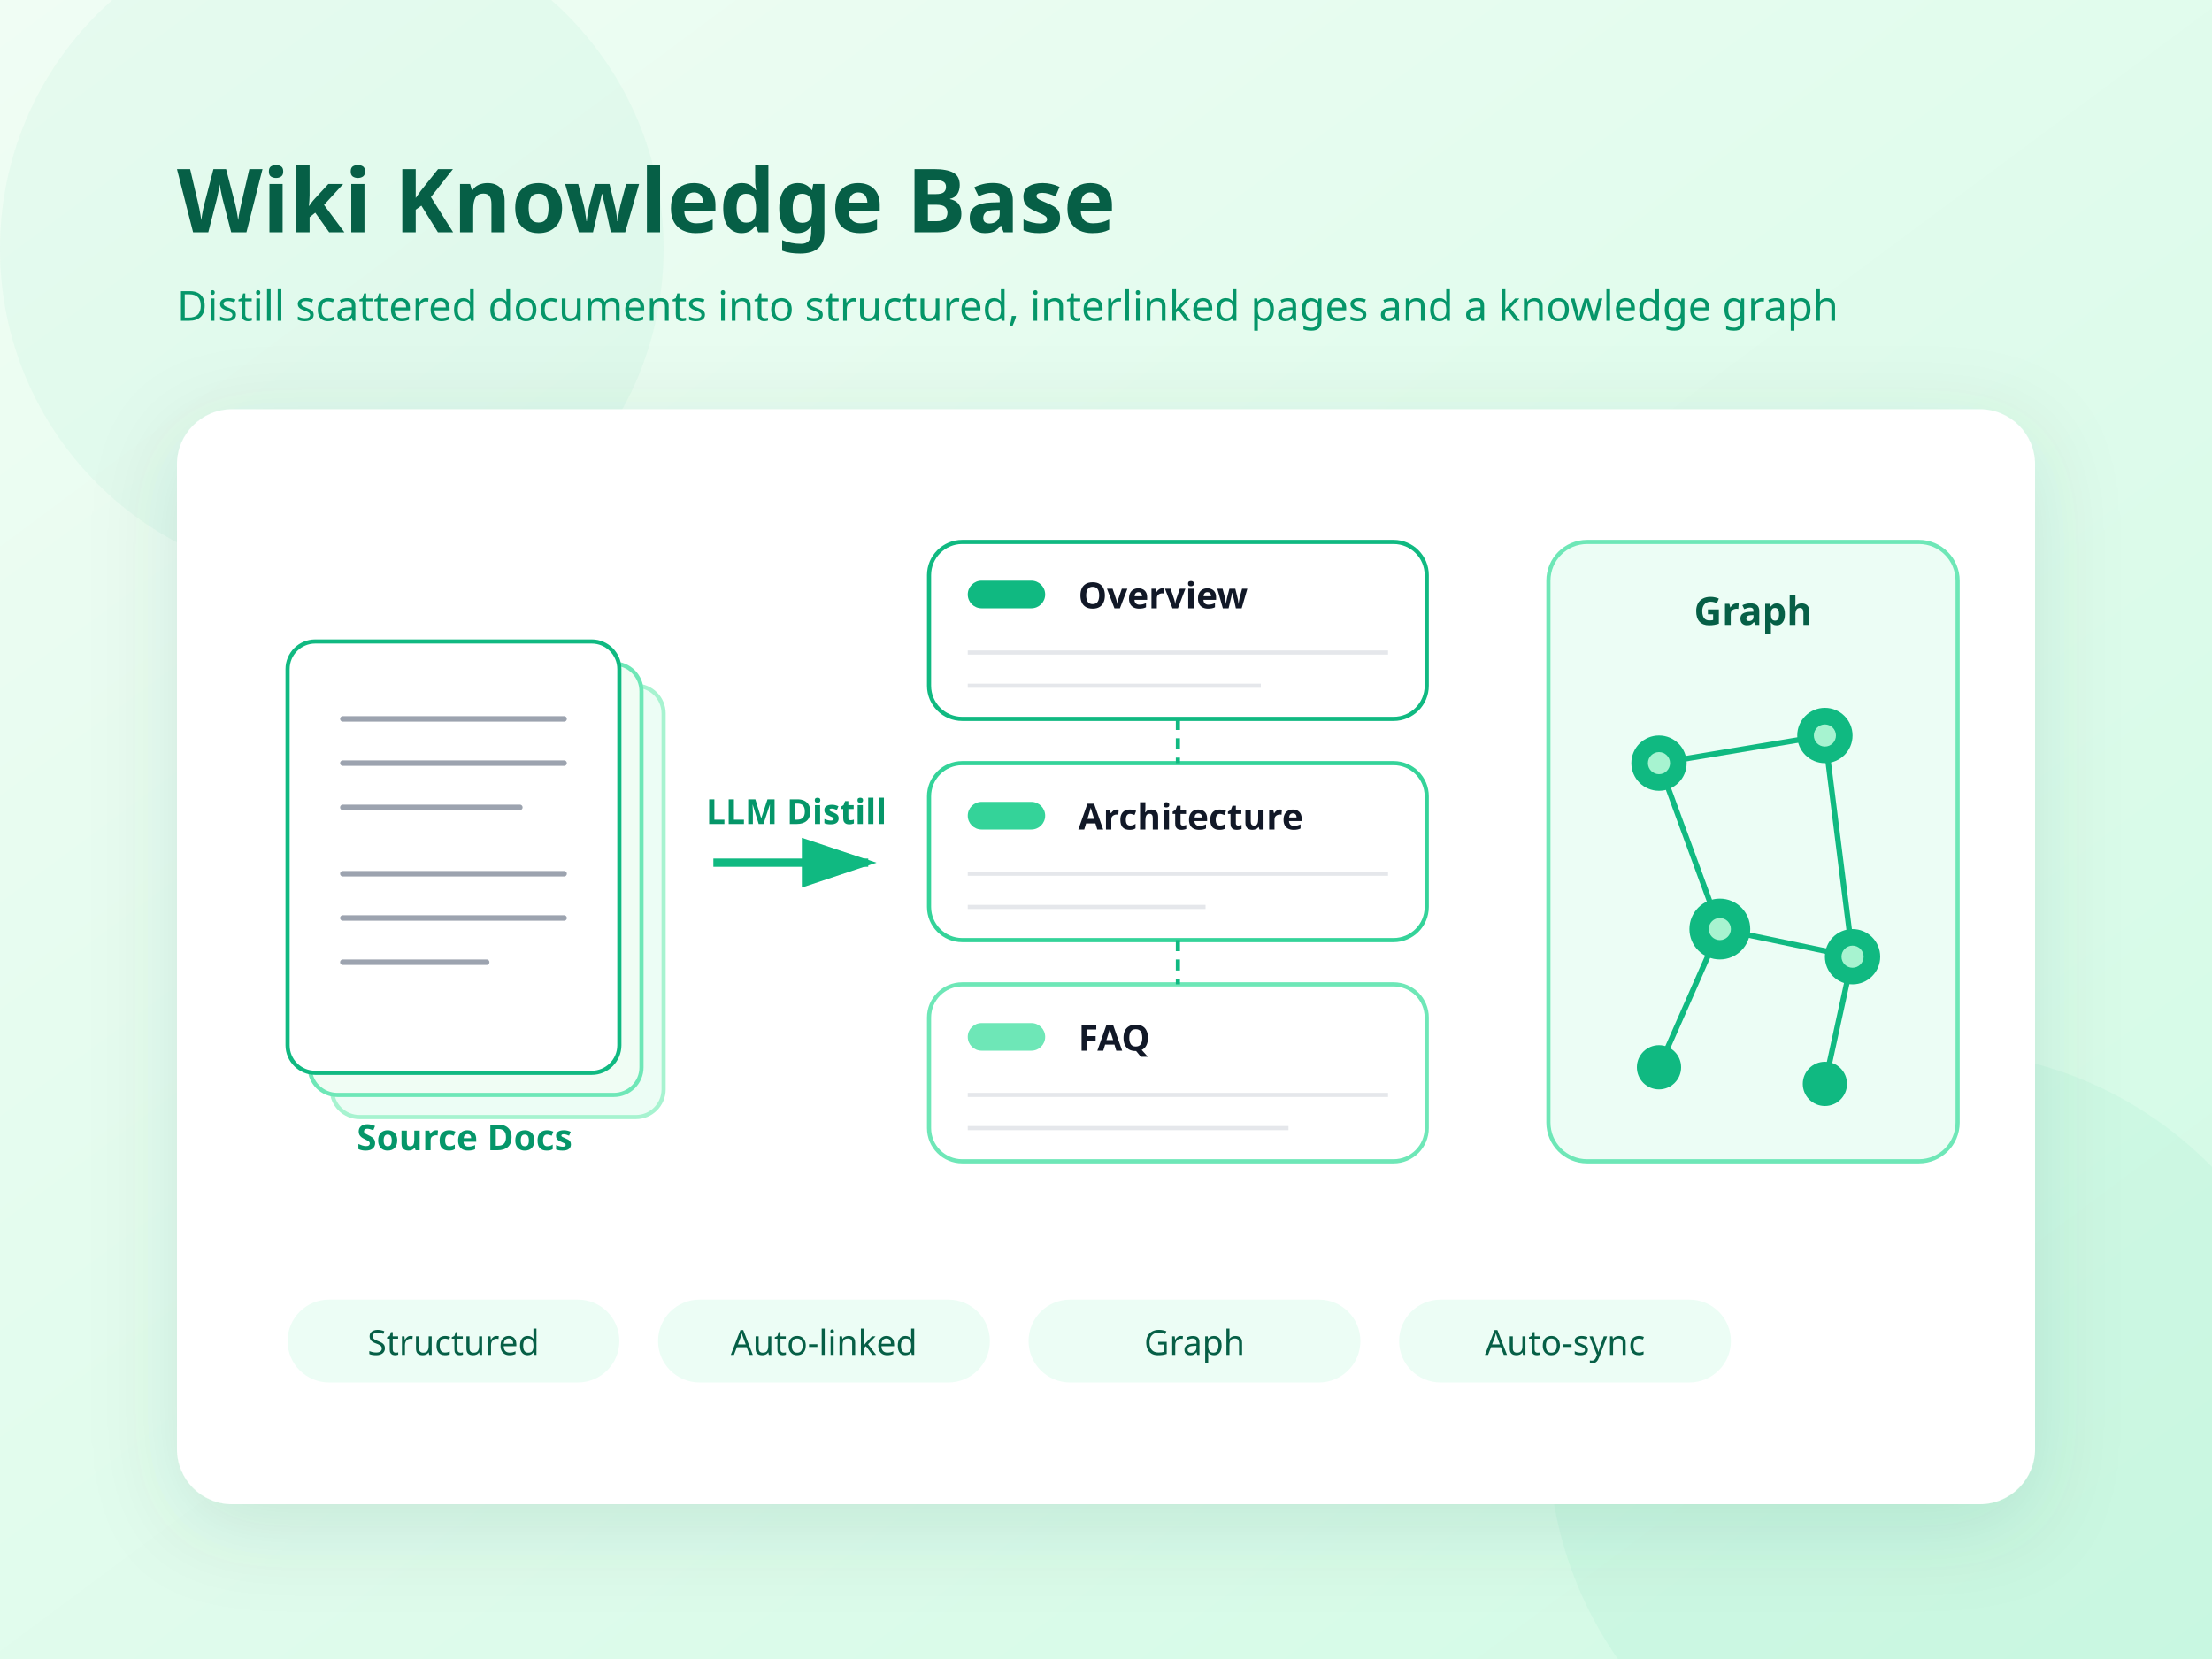
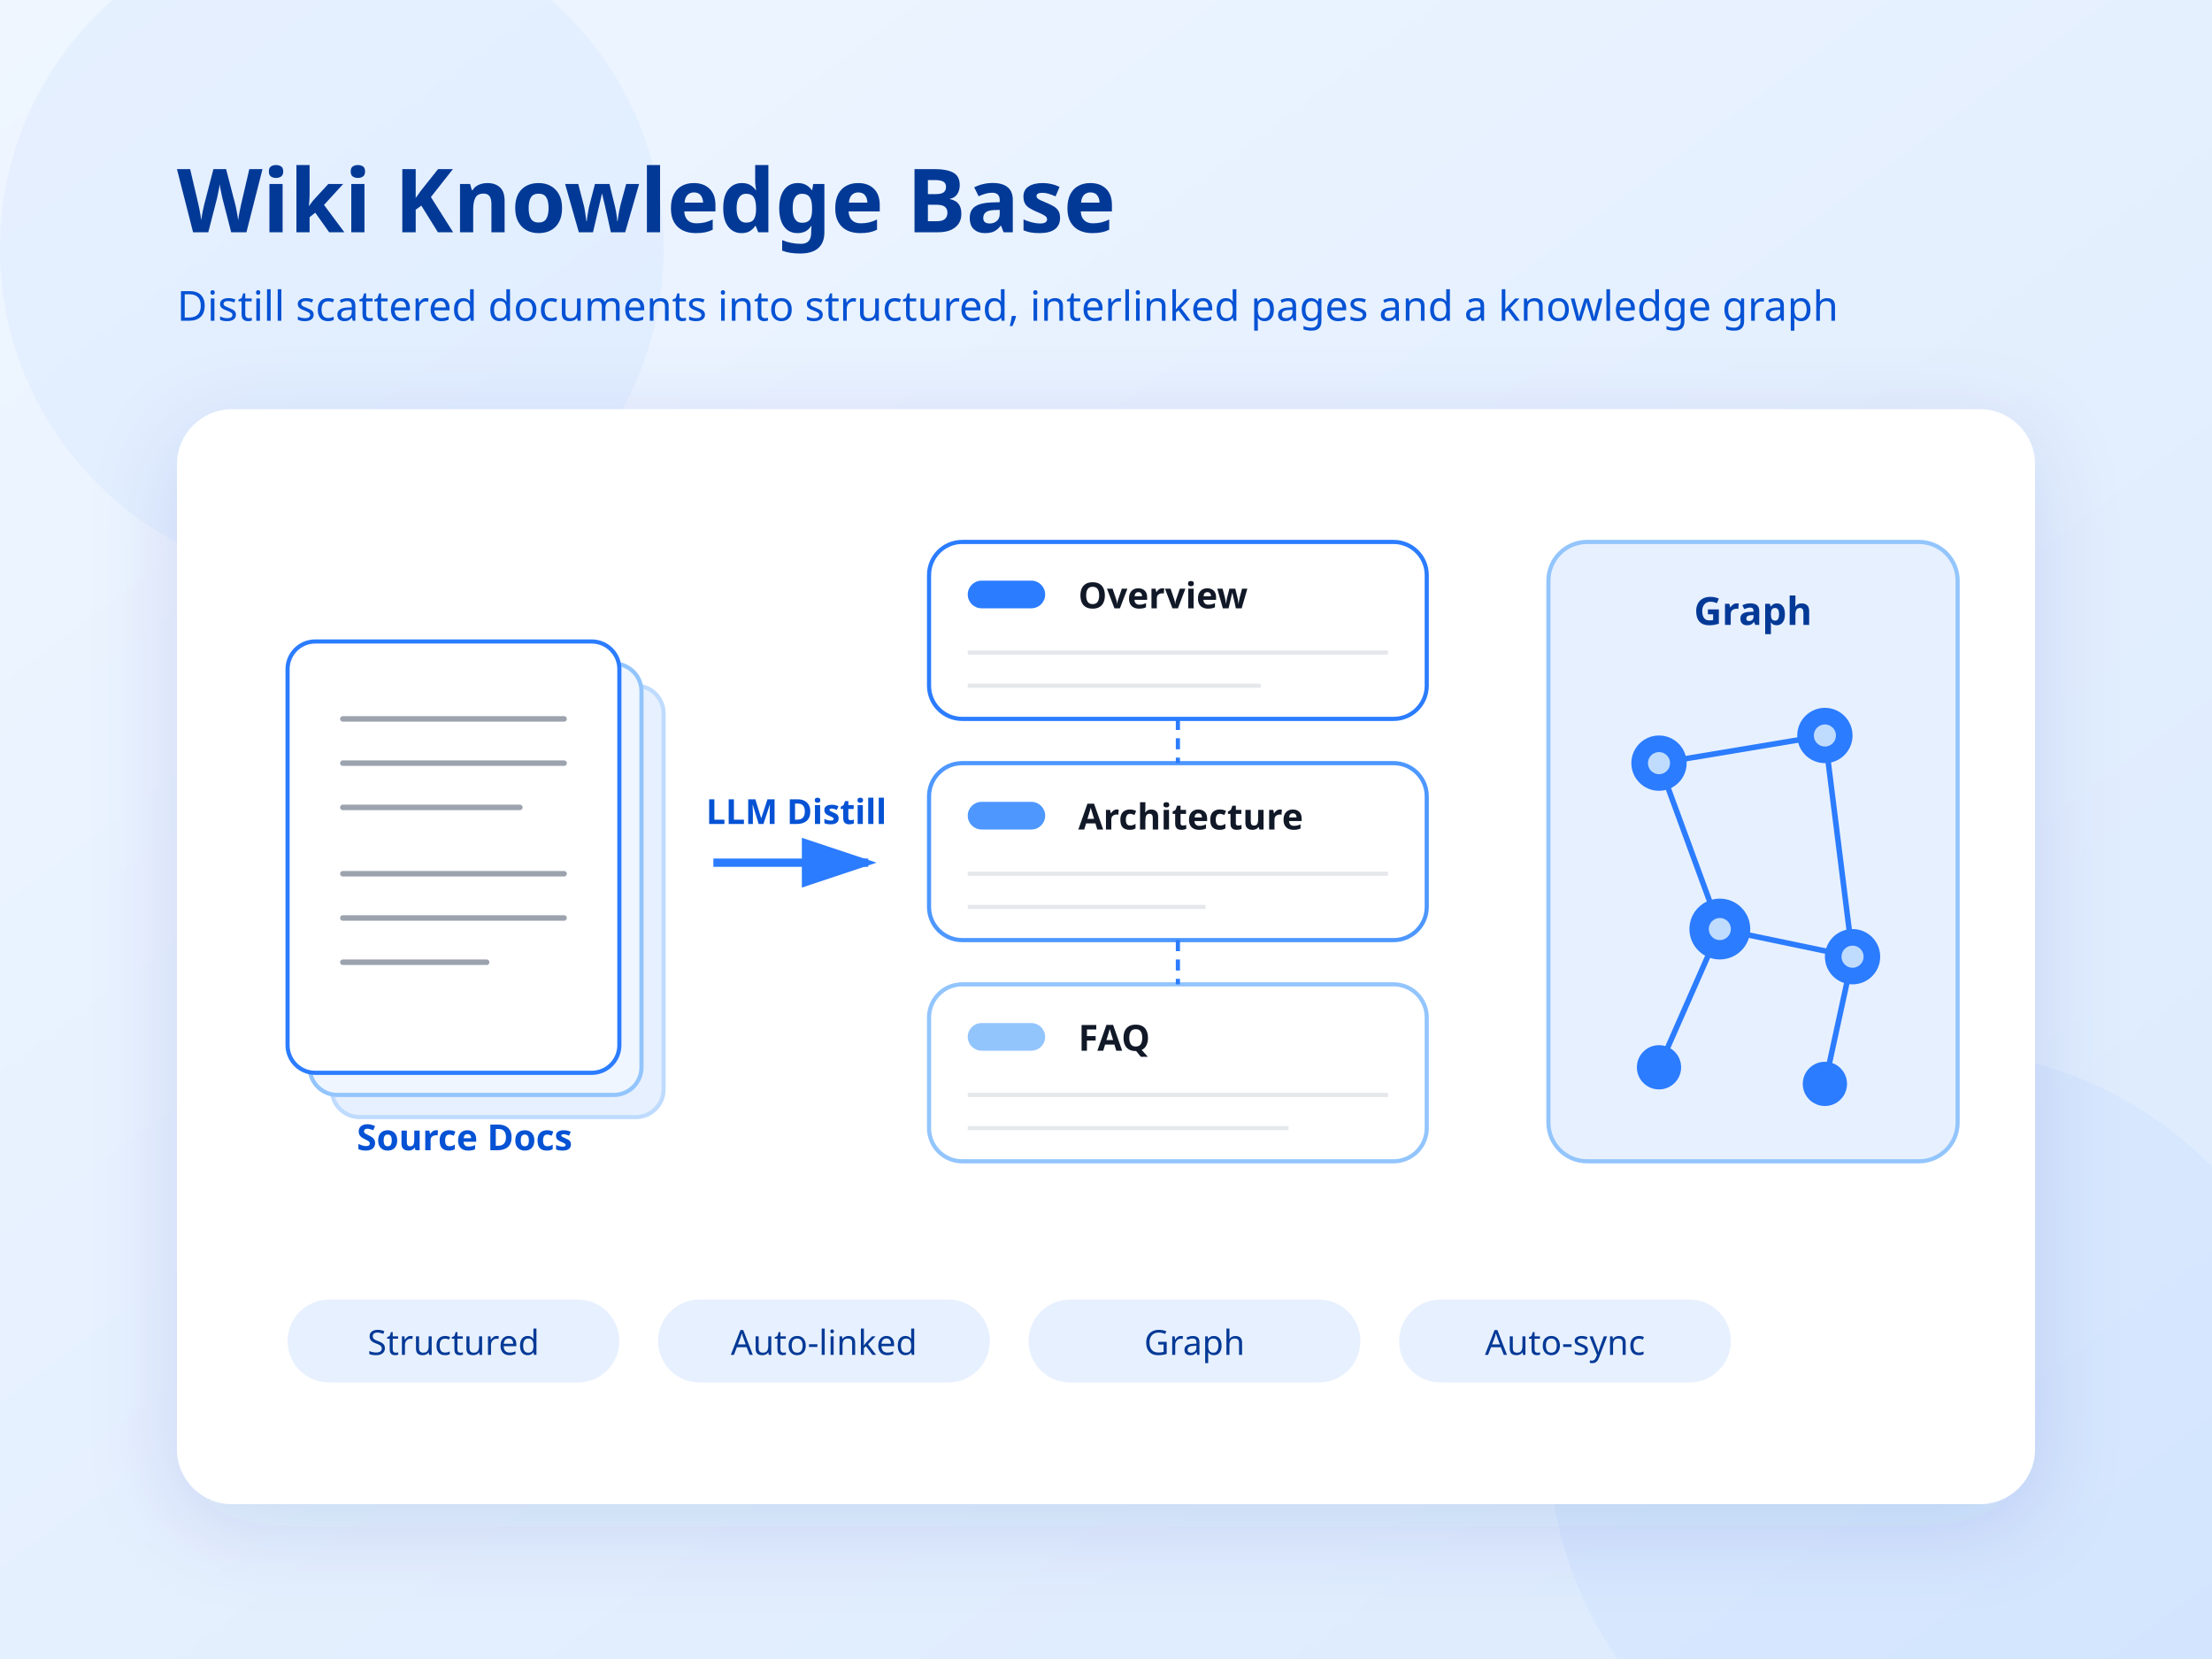
<svg xmlns="http://www.w3.org/2000/svg" viewBox="0 0 800 600">
  <defs>
    <linearGradient id="bg3" x1="0%" y1="0%" x2="100%" y2="100%">
-       <stop offset="0%" stop-color="#F0FDF4" />
-       <stop offset="100%" stop-color="#D1FAE5" />
+       <stop offset="0%" stop-color="#EFF6FF" />
+       <stop offset="100%" stop-color="#DBEAFE" />
    </linearGradient>
    <filter id="soft3" x="-20%" y="-20%" width="140%" height="140%">
-       <feDropShadow dx="0" dy="8" stdDeviation="16" flood-color="#065F46" flood-opacity="0.12" />
+       <feDropShadow dx="0" dy="8" stdDeviation="16" flood-color="#033996" flood-opacity="0.12" />
    </filter>
  </defs>
  <rect width="800" height="600" fill="url(#bg3)" />
-   <circle cx="120" cy="90" r="120" fill="#10B981" opacity="0.05" />
-   <circle cx="700" cy="520" r="140" fill="#34D399" opacity="0.06" />
-   <text x="64" y="84" font-family="PingFang SC, sans-serif" font-size="32" font-weight="700" fill="#065F46">Wiki Knowledge Base</text>
-   <text x="64" y="116" font-family="PingFang SC, sans-serif" font-size="15" fill="#059669">Distill scattered documents into structured, interlinked pages and a knowledge graph</text>
+   <circle cx="120" cy="90" r="120" fill="#2B7CFF" opacity="0.05" />
+   <circle cx="700" cy="520" r="140" fill="#4D97FF" opacity="0.06" />
+   <text x="64" y="84" font-family="PingFang SC, sans-serif" font-size="32" font-weight="700" fill="#033996">Wiki Knowledge Base</text>
+   <text x="64" y="116" font-family="PingFang SC, sans-serif" font-size="15" fill="#0552D4">Distill scattered documents into structured, interlinked pages and a knowledge graph</text>
  <g filter="url(#soft3)">
    <rect x="64" y="148" width="672" height="396" rx="20" fill="#FFFFFF" />
  </g>
  <g transform="translate(104, 232)">
-     <rect x="16" y="16" width="120" height="156" rx="10" fill="#ECFDF5" stroke="#A7F3D0" stroke-width="1.5" />
-     <rect x="8" y="8" width="120" height="156" rx="10" fill="#F0FDF4" stroke="#6EE7B7" stroke-width="1.5" />
-     <rect x="0" y="0" width="120" height="156" rx="10" fill="#FFFFFF" stroke="#10B981" stroke-width="1.5" />
+     <rect x="16" y="16" width="120" height="156" rx="10" fill="#E7F0FE" stroke="#BFDBFE" stroke-width="1.5" />
+     <rect x="8" y="8" width="120" height="156" rx="10" fill="#EFF6FF" stroke="#93C5FD" stroke-width="1.5" />
+     <rect x="0" y="0" width="120" height="156" rx="10" fill="#FFFFFF" stroke="#2B7CFF" stroke-width="1.5" />
    <g stroke="#9CA3AF" stroke-width="2" stroke-linecap="round">
      <line x1="20" y1="28" x2="100" y2="28" />
      <line x1="20" y1="44" x2="100" y2="44" />
      <line x1="20" y1="60" x2="84" y2="60" />
      <line x1="20" y1="84" x2="100" y2="84" />
      <line x1="20" y1="100" x2="100" y2="100" />
      <line x1="20" y1="116" x2="72" y2="116" />
    </g>
-     <text x="64" y="184" font-family="PingFang SC, sans-serif" font-size="13" font-weight="600" fill="#059669" text-anchor="middle">Source Docs</text>
+     <text x="64" y="184" font-family="PingFang SC, sans-serif" font-size="13" font-weight="600" fill="#0552D4" text-anchor="middle">Source Docs</text>
  </g>
  <g transform="translate(258, 300)">
-     <path d="M0 12 H56" stroke="#10B981" stroke-width="3" marker-end="url(#arr3)" />
-     <text x="30" y="-2" font-family="PingFang SC, sans-serif" font-size="12.5" font-weight="600" fill="#059669" text-anchor="middle">LLM Distill</text>
+     <path d="M0 12 H56" stroke="#2B7CFF" stroke-width="3" marker-end="url(#arr3)" />
+     <text x="30" y="-2" font-family="PingFang SC, sans-serif" font-size="12.5" font-weight="600" fill="#0552D4" text-anchor="middle">LLM Distill</text>
  </g>
  <g transform="translate(336, 196)">
-     <rect width="180" height="64" rx="12" fill="#FFFFFF" stroke="#10B981" stroke-width="1.5" />
-     <rect x="14" y="14" width="28" height="10" rx="5" fill="#10B981" />
+     <rect width="180" height="64" rx="12" fill="#FFFFFF" stroke="#2B7CFF" stroke-width="1.5" />
+     <rect x="14" y="14" width="28" height="10" rx="5" fill="#2B7CFF" />
    <text x="54" y="24" font-family="PingFang SC, sans-serif" font-size="13" font-weight="600" fill="#111827">Overview</text>
    <line x1="14" y1="40" x2="166" y2="40" stroke="#E5E7EB" stroke-width="1.5" />
    <line x1="14" y1="52" x2="120" y2="52" stroke="#E5E7EB" stroke-width="1.5" />
  </g>
  <g transform="translate(336, 276)">
-     <rect width="180" height="64" rx="12" fill="#FFFFFF" stroke="#34D399" stroke-width="1.5" />
-     <rect x="14" y="14" width="28" height="10" rx="5" fill="#34D399" />
+     <rect width="180" height="64" rx="12" fill="#FFFFFF" stroke="#4D97FF" stroke-width="1.5" />
+     <rect x="14" y="14" width="28" height="10" rx="5" fill="#4D97FF" />
    <text x="54" y="24" font-family="PingFang SC, sans-serif" font-size="13" font-weight="600" fill="#111827">Architecture</text>
    <line x1="14" y1="40" x2="166" y2="40" stroke="#E5E7EB" stroke-width="1.5" />
    <line x1="14" y1="52" x2="100" y2="52" stroke="#E5E7EB" stroke-width="1.5" />
  </g>
  <g transform="translate(336, 356)">
-     <rect width="180" height="64" rx="12" fill="#FFFFFF" stroke="#6EE7B7" stroke-width="1.5" />
-     <rect x="14" y="14" width="28" height="10" rx="5" fill="#6EE7B7" />
+     <rect width="180" height="64" rx="12" fill="#FFFFFF" stroke="#93C5FD" stroke-width="1.5" />
+     <rect x="14" y="14" width="28" height="10" rx="5" fill="#93C5FD" />
    <text x="54" y="24" font-family="PingFang SC, sans-serif" font-size="13" font-weight="600" fill="#111827">FAQ</text>
    <line x1="14" y1="40" x2="166" y2="40" stroke="#E5E7EB" stroke-width="1.5" />
    <line x1="14" y1="52" x2="130" y2="52" stroke="#E5E7EB" stroke-width="1.5" />
  </g>
-   <g stroke="#10B981" stroke-width="1.5" stroke-dasharray="4,3">
+   <g stroke="#2B7CFF" stroke-width="1.5" stroke-dasharray="4,3">
    <path d="M426 260 V276" fill="none" />
    <path d="M426 340 V356" fill="none" />
  </g>
  <g transform="translate(560, 196)">
-     <rect width="148" height="224" rx="14" fill="#ECFDF5" stroke="#6EE7B7" stroke-width="1.5" />
-     <text x="74" y="30" font-family="PingFang SC, sans-serif" font-size="14" font-weight="700" fill="#065F46" text-anchor="middle">Graph</text>
-     <g stroke="#10B981" stroke-width="2">
+     <rect width="148" height="224" rx="14" fill="#E7F0FE" stroke="#93C5FD" stroke-width="1.5" />
+     <text x="74" y="30" font-family="PingFang SC, sans-serif" font-size="14" font-weight="700" fill="#033996" text-anchor="middle">Graph</text>
+     <g stroke="#2B7CFF" stroke-width="2">
      <line x1="40" y1="80" x2="100" y2="70" />
      <line x1="40" y1="80" x2="62" y2="140" />
      <line x1="100" y1="70" x2="110" y2="150" />
      <line x1="62" y1="140" x2="110" y2="150" />
      <line x1="62" y1="140" x2="40" y2="190" />
      <line x1="110" y1="150" x2="100" y2="196" />
    </g>
-     <g fill="#10B981">
+     <g fill="#2B7CFF">
      <circle cx="40" cy="80" r="10" />
      <circle cx="100" cy="70" r="10" />
      <circle cx="62" cy="140" r="11" />
      <circle cx="110" cy="150" r="10" />
      <circle cx="40" cy="190" r="8" />
      <circle cx="100" cy="196" r="8" />
    </g>
-     <g fill="#A7F3D0">
+     <g fill="#BFDBFE">
      <circle cx="40" cy="80" r="4" />
      <circle cx="100" cy="70" r="4" />
      <circle cx="62" cy="140" r="4" />
      <circle cx="110" cy="150" r="4" />
    </g>
  </g>
-   <g transform="translate(104, 470)" font-family="PingFang SC, sans-serif" font-size="12.5" fill="#065F46" text-anchor="middle">
-     <rect x="0" y="0" width="120" height="30" rx="15" fill="#ECFDF5" />
+   <g transform="translate(104, 470)" font-family="PingFang SC, sans-serif" font-size="12.5" fill="#033996" text-anchor="middle">
+     <rect x="0" y="0" width="120" height="30" rx="15" fill="#E7F0FE" />
    <text x="60" y="20">Structured</text>
-     <rect x="134" y="0" width="120" height="30" rx="15" fill="#ECFDF5" />
+     <rect x="134" y="0" width="120" height="30" rx="15" fill="#E7F0FE" />
    <text x="194" y="20">Auto-linked</text>
-     <rect x="268" y="0" width="120" height="30" rx="15" fill="#ECFDF5" />
+     <rect x="268" y="0" width="120" height="30" rx="15" fill="#E7F0FE" />
    <text x="328" y="20">Graph</text>
-     <rect x="402" y="0" width="120" height="30" rx="15" fill="#ECFDF5" />
+     <rect x="402" y="0" width="120" height="30" rx="15" fill="#E7F0FE" />
    <text x="462" y="20">Auto-sync</text>
  </g>
  <defs>
    <marker id="arr3" markerWidth="9" markerHeight="9" refX="8" refY="3" orient="auto">
-       <polygon points="0 0, 9 3, 0 6" fill="#10B981" />
+       <polygon points="0 0, 9 3, 0 6" fill="#2B7CFF" />
    </marker>
  </defs>
</svg>
